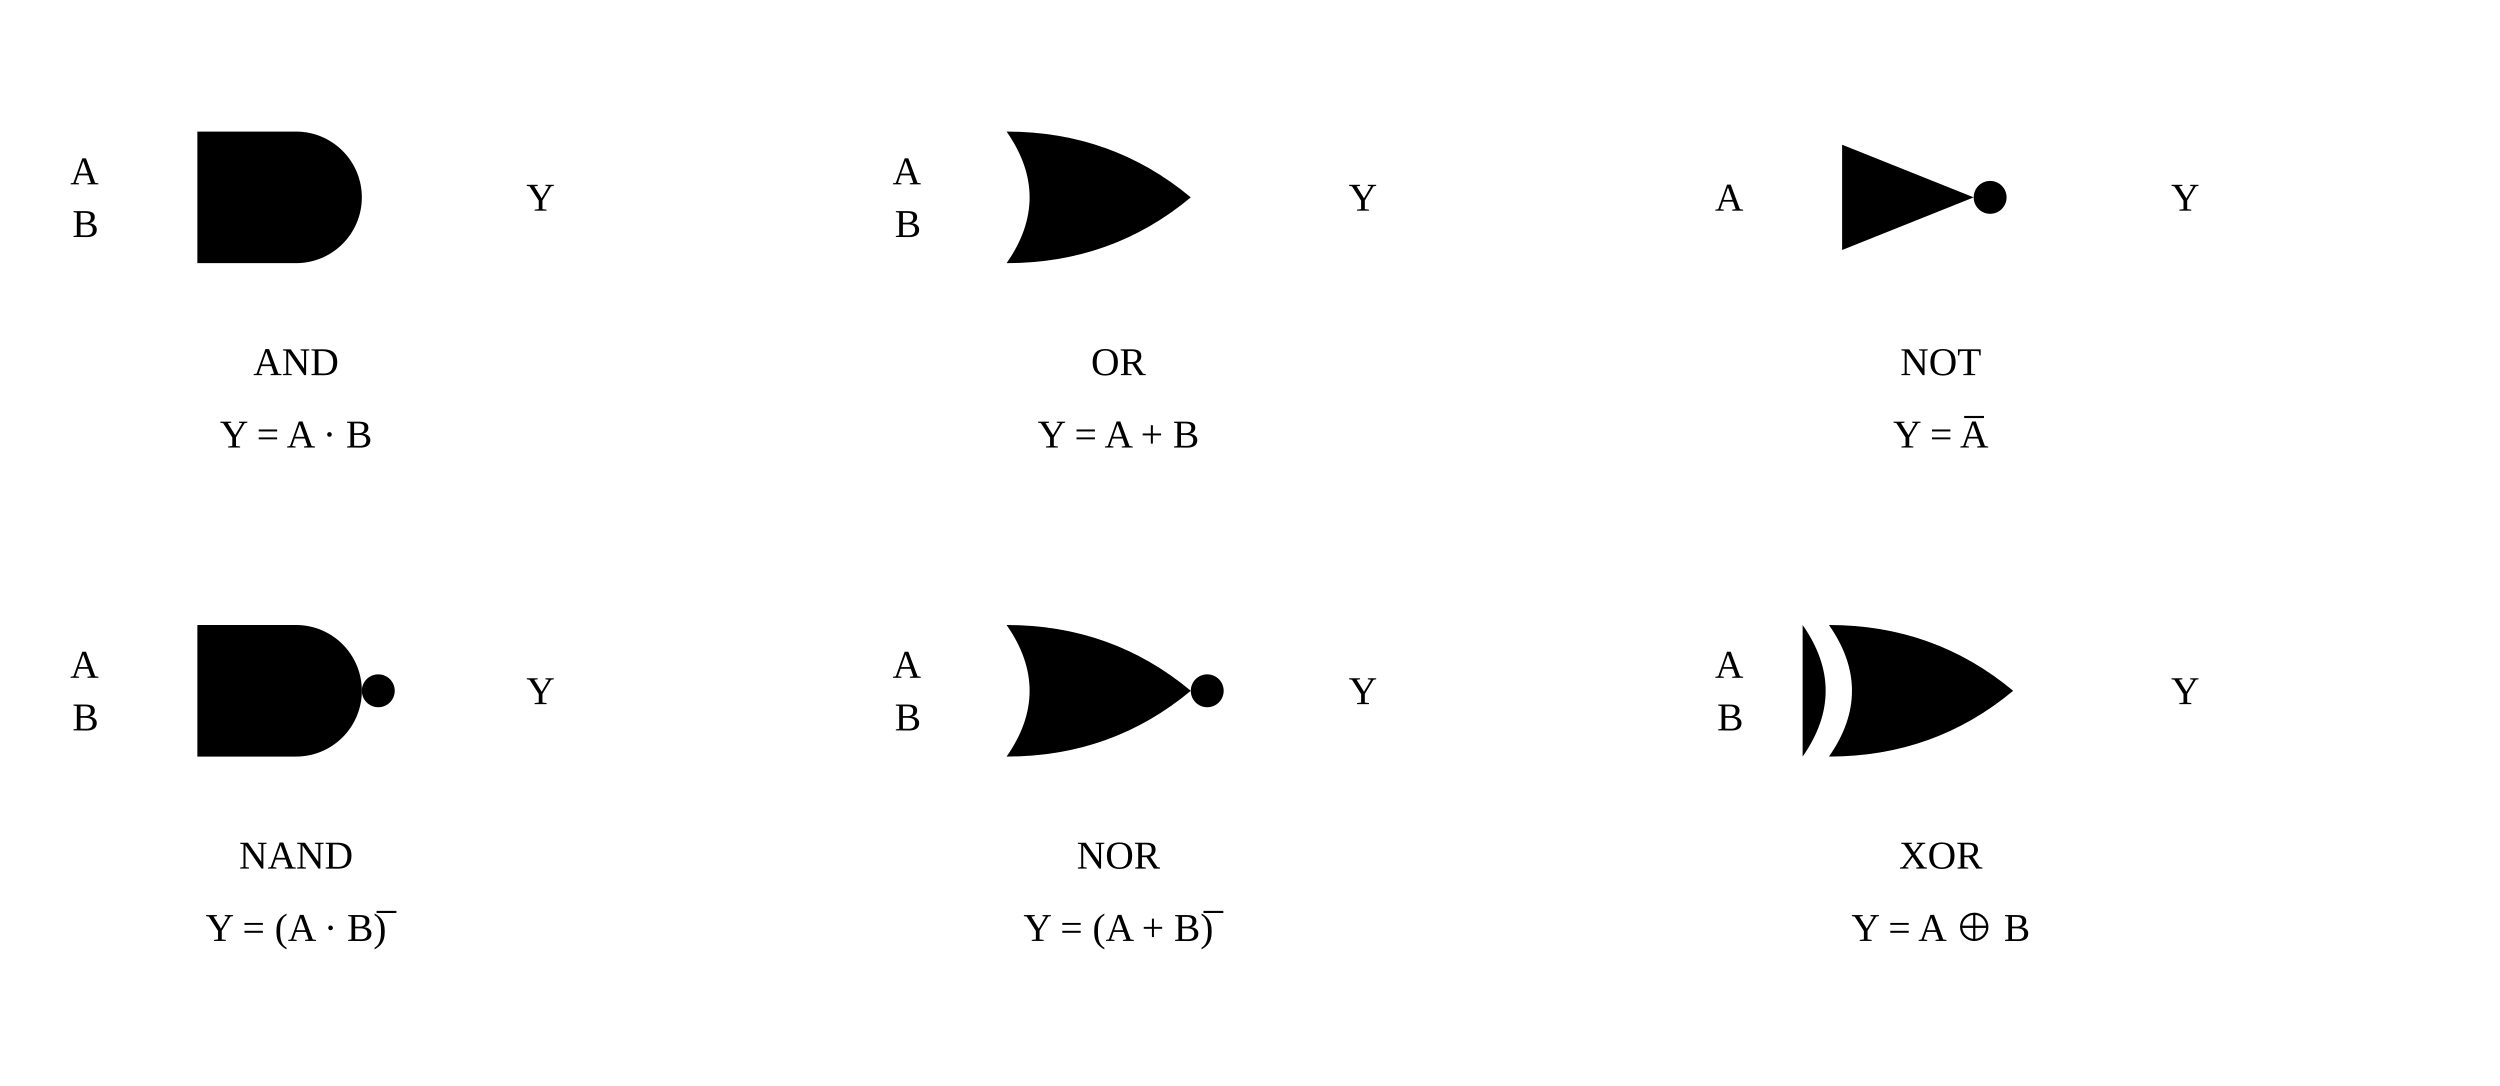
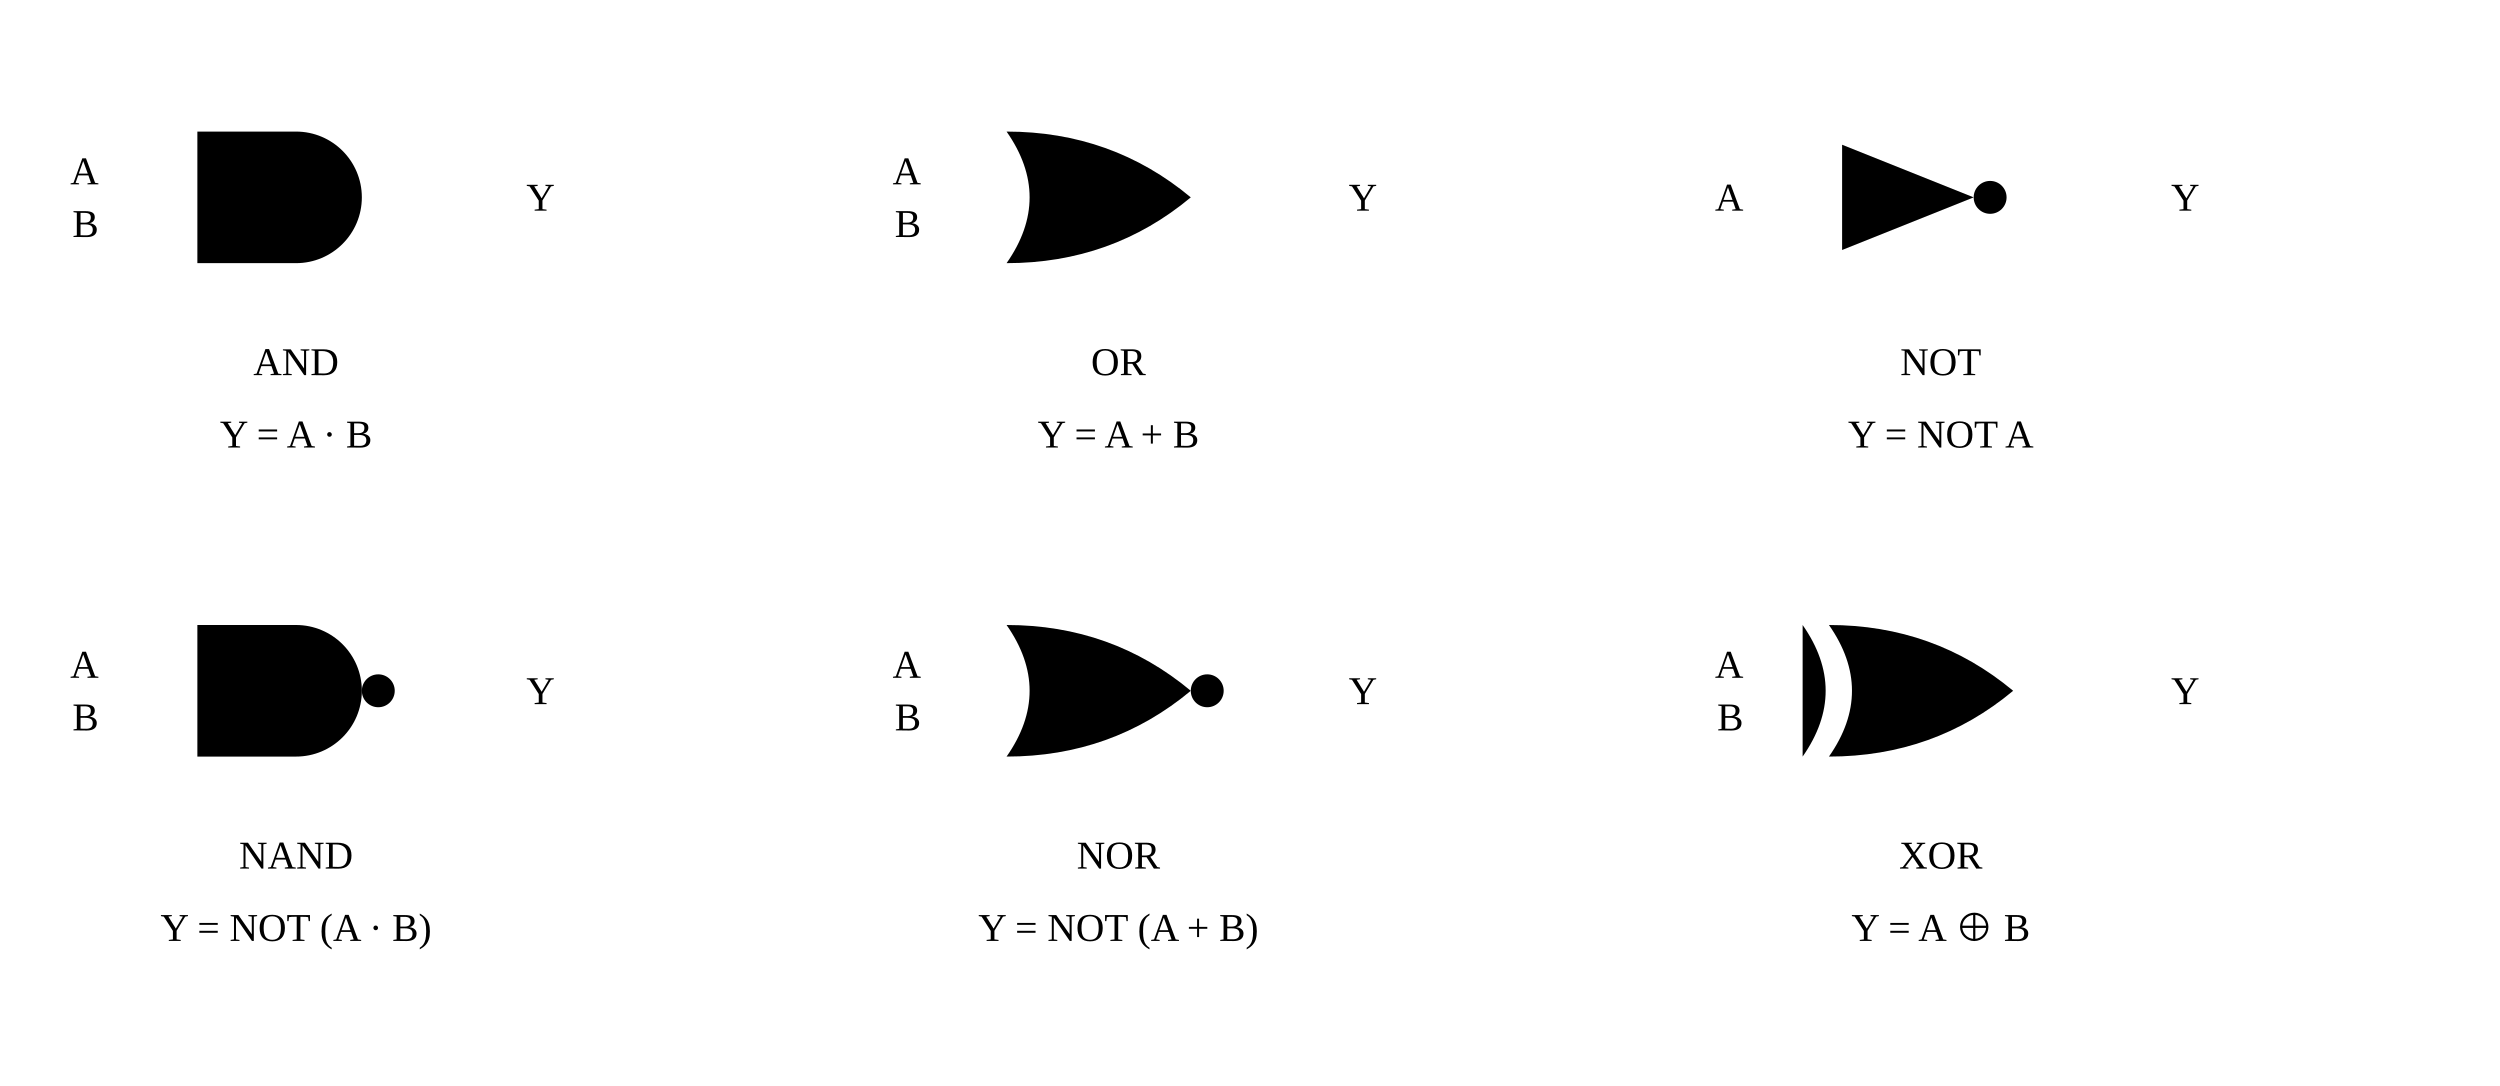
<svg xmlns="http://www.w3.org/2000/svg" viewBox="0 0 760 330" style="min-width:620px">
  <path class="d-line" d="M36.0 52.0 L60.0 52.0" />
  <path class="d-line" d="M36.0 68.0 L60.0 68.0" />
  <path class="d-box-3" d="M60 40 L90 40 A20 20 0 0 1 90 80 L60 80 Z" />
  <path class="d-line" d="M110.0 60.0 L152.0 60.0" />
  <path class="d-line" d="M286.0 52.0 L318.0 52.0" />
  <path class="d-line" d="M286.0 68.0 L318.0 68.0" />
  <path class="d-box-3" d="M306 40 Q338 40 362 60 Q338 80 306 80 Q320 60 306 40 Z" />
  <path class="d-line" d="M362.0 60.0 L402.0 60.0" />
  <path class="d-line" d="M536.0 60.0 L560.0 60.0" />
  <path class="d-box-3" d="M560 44 L560 76 L600 60 Z" />
  <circle class="d-box" cx="605" cy="60" r="5" />
  <path class="d-line" d="M610.0 60.0 L652.0 60.0" />
  <path class="d-line" d="M36.0 202.0 L60.0 202.0" />
  <path class="d-line" d="M36.0 218.0 L60.0 218.0" />
  <path class="d-box-3" d="M60 190 L90 190 A20 20 0 0 1 90 230 L60 230 Z" />
  <circle class="d-box" cx="115" cy="210" r="5" />
  <path class="d-line" d="M120.0 210.0 L152.0 210.0" />
  <path class="d-line" d="M286.0 202.0 L318.0 202.0" />
  <path class="d-line" d="M286.0 218.0 L318.0 218.0" />
  <path class="d-box-3" d="M306 190 Q338 190 362 210 Q338 230 306 230 Q320 210 306 190 Z" />
  <circle class="d-box" cx="367" cy="210" r="5" />
  <path class="d-line" d="M372.0 210.0 L402.0 210.0" />
  <path class="d-line" d="M536.0 202.0 L568.0 202.0" />
  <path class="d-line" d="M536.0 218.0 L568.0 218.0" />
  <path class="d-box-3" d="M556 190 Q588 190 612 210 Q588 230 556 230 Q570 210 556 190 Z" />
  <path class="d-line-acc" d="M548 190 Q562 210 548 230" />
  <path class="d-line" d="M612.0 210.0 L652.0 210.0" />
  <text class="d-small" x="30" y="52.0" text-anchor="end" dominant-baseline="central">A</text>
  <text class="d-small" x="30" y="68.0" text-anchor="end" dominant-baseline="central">B</text>
  <text class="d-small" x="160" y="60.0" text-anchor="start" dominant-baseline="central">Y</text>
  <text class="d-title" x="90" y="110.0" text-anchor="middle" dominant-baseline="central">AND</text>
  <text class="d-mono" x="90" y="132.0" text-anchor="middle" dominant-baseline="central">Y = A · B</text>
  <text class="d-small" x="280" y="52.0" text-anchor="end" dominant-baseline="central">A</text>
  <text class="d-small" x="280" y="68.0" text-anchor="end" dominant-baseline="central">B</text>
  <text class="d-small" x="410" y="60.0" text-anchor="start" dominant-baseline="central">Y</text>
  <text class="d-title" x="340" y="110.0" text-anchor="middle" dominant-baseline="central">OR</text>
  <text class="d-mono" x="340" y="132.0" text-anchor="middle" dominant-baseline="central">Y = A + B</text>
  <text class="d-small" x="530" y="60.0" text-anchor="end" dominant-baseline="central">A</text>
  <text class="d-small" x="660" y="60.0" text-anchor="start" dominant-baseline="central">Y</text>
  <text class="d-title" x="590" y="110.0" text-anchor="middle" dominant-baseline="central">NOT</text>
-   <text class="d-mono" x="590" y="132.0" text-anchor="middle" dominant-baseline="central">Y = A̅</text>
+   <text class="d-mono" x="590" y="132.0" text-anchor="middle" dominant-baseline="central">Y = NOT A</text>
  <text class="d-small" x="30" y="202.0" text-anchor="end" dominant-baseline="central">A</text>
  <text class="d-small" x="30" y="218.0" text-anchor="end" dominant-baseline="central">B</text>
  <text class="d-small" x="160" y="210.0" text-anchor="start" dominant-baseline="central">Y</text>
  <text class="d-title" x="90" y="260.0" text-anchor="middle" dominant-baseline="central">NAND</text>
-   <text class="d-mono" x="90" y="282.0" text-anchor="middle" dominant-baseline="central">Y = (A · B)̅</text>
+   <text class="d-mono" x="90" y="282.0" text-anchor="middle" dominant-baseline="central">Y = NOT (A · B)</text>
  <text class="d-small" x="280" y="202.0" text-anchor="end" dominant-baseline="central">A</text>
  <text class="d-small" x="280" y="218.0" text-anchor="end" dominant-baseline="central">B</text>
  <text class="d-small" x="410" y="210.0" text-anchor="start" dominant-baseline="central">Y</text>
  <text class="d-title" x="340" y="260.0" text-anchor="middle" dominant-baseline="central">NOR</text>
-   <text class="d-mono" x="340" y="282.0" text-anchor="middle" dominant-baseline="central">Y = (A + B)̅</text>
+   <text class="d-mono" x="340" y="282.0" text-anchor="middle" dominant-baseline="central">Y = NOT (A + B)</text>
  <text class="d-small" x="530" y="202.0" text-anchor="end" dominant-baseline="central">A</text>
  <text class="d-small" x="530" y="218.0" text-anchor="end" dominant-baseline="central">B</text>
  <text class="d-small" x="660" y="210.0" text-anchor="start" dominant-baseline="central">Y</text>
  <text class="d-title" x="590" y="260.0" text-anchor="middle" dominant-baseline="central">XOR</text>
  <text class="d-mono" x="590" y="282.0" text-anchor="middle" dominant-baseline="central">Y = A ⊕ B</text>
</svg>
